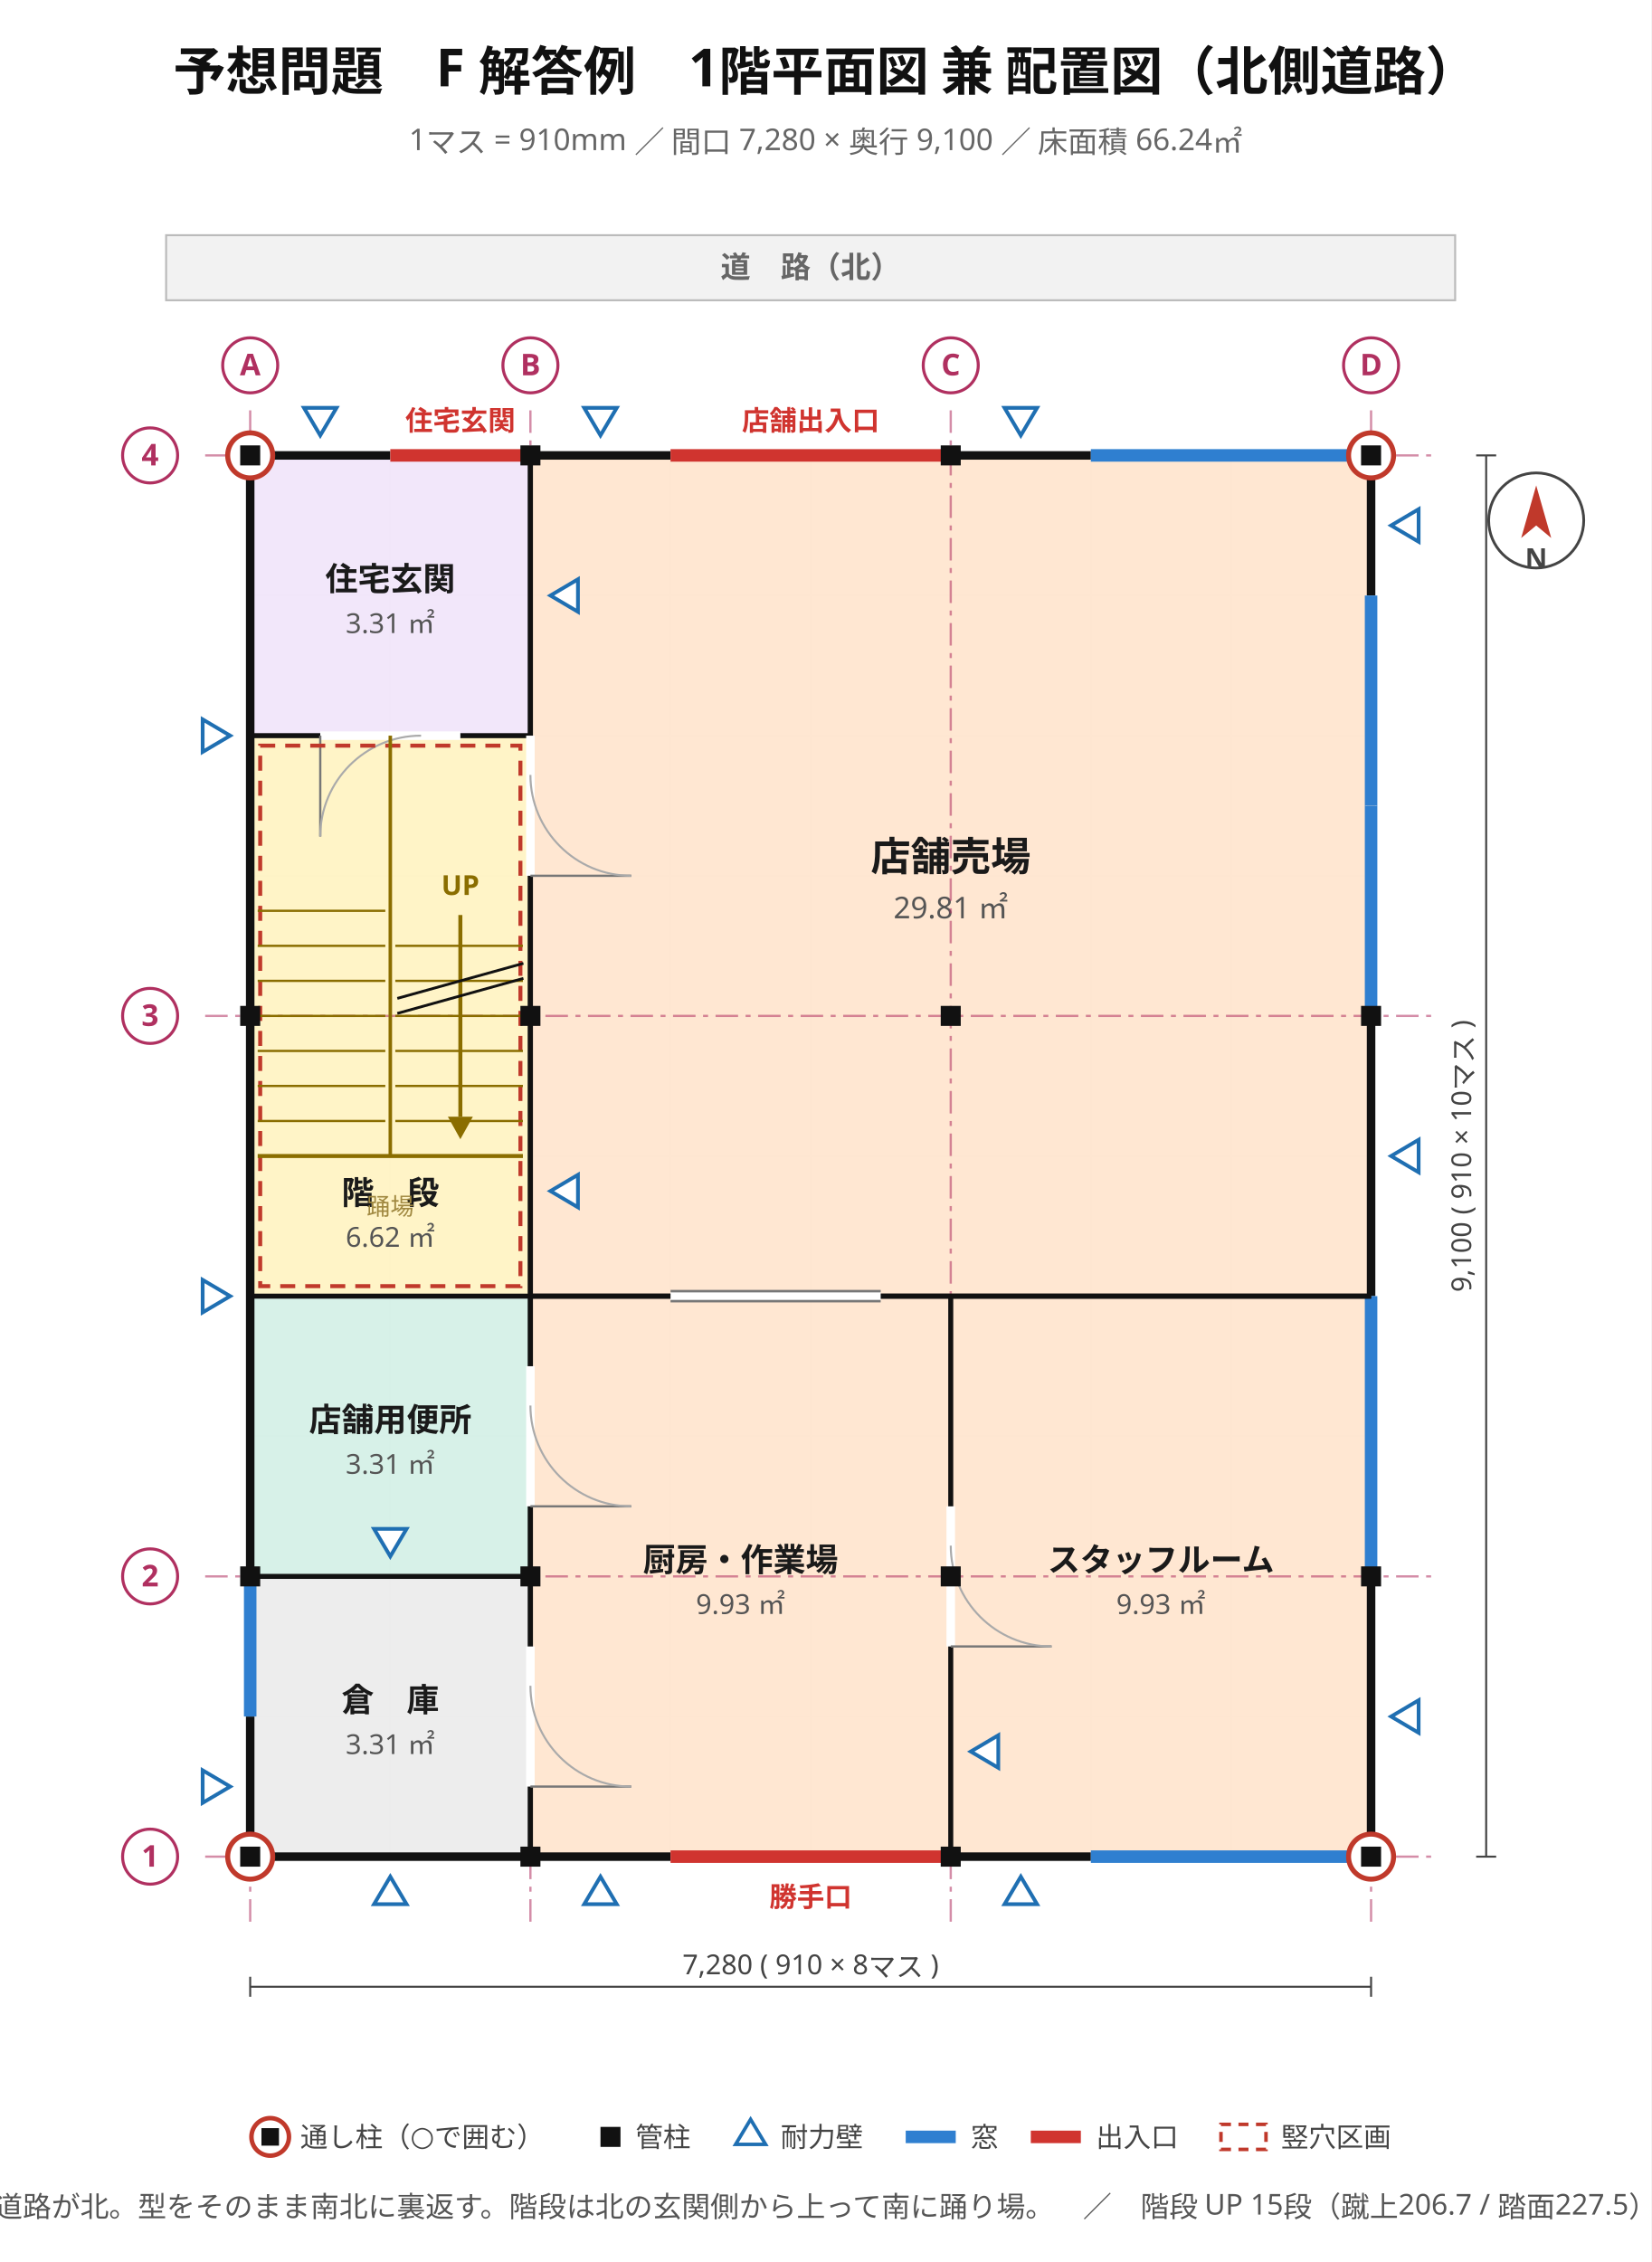
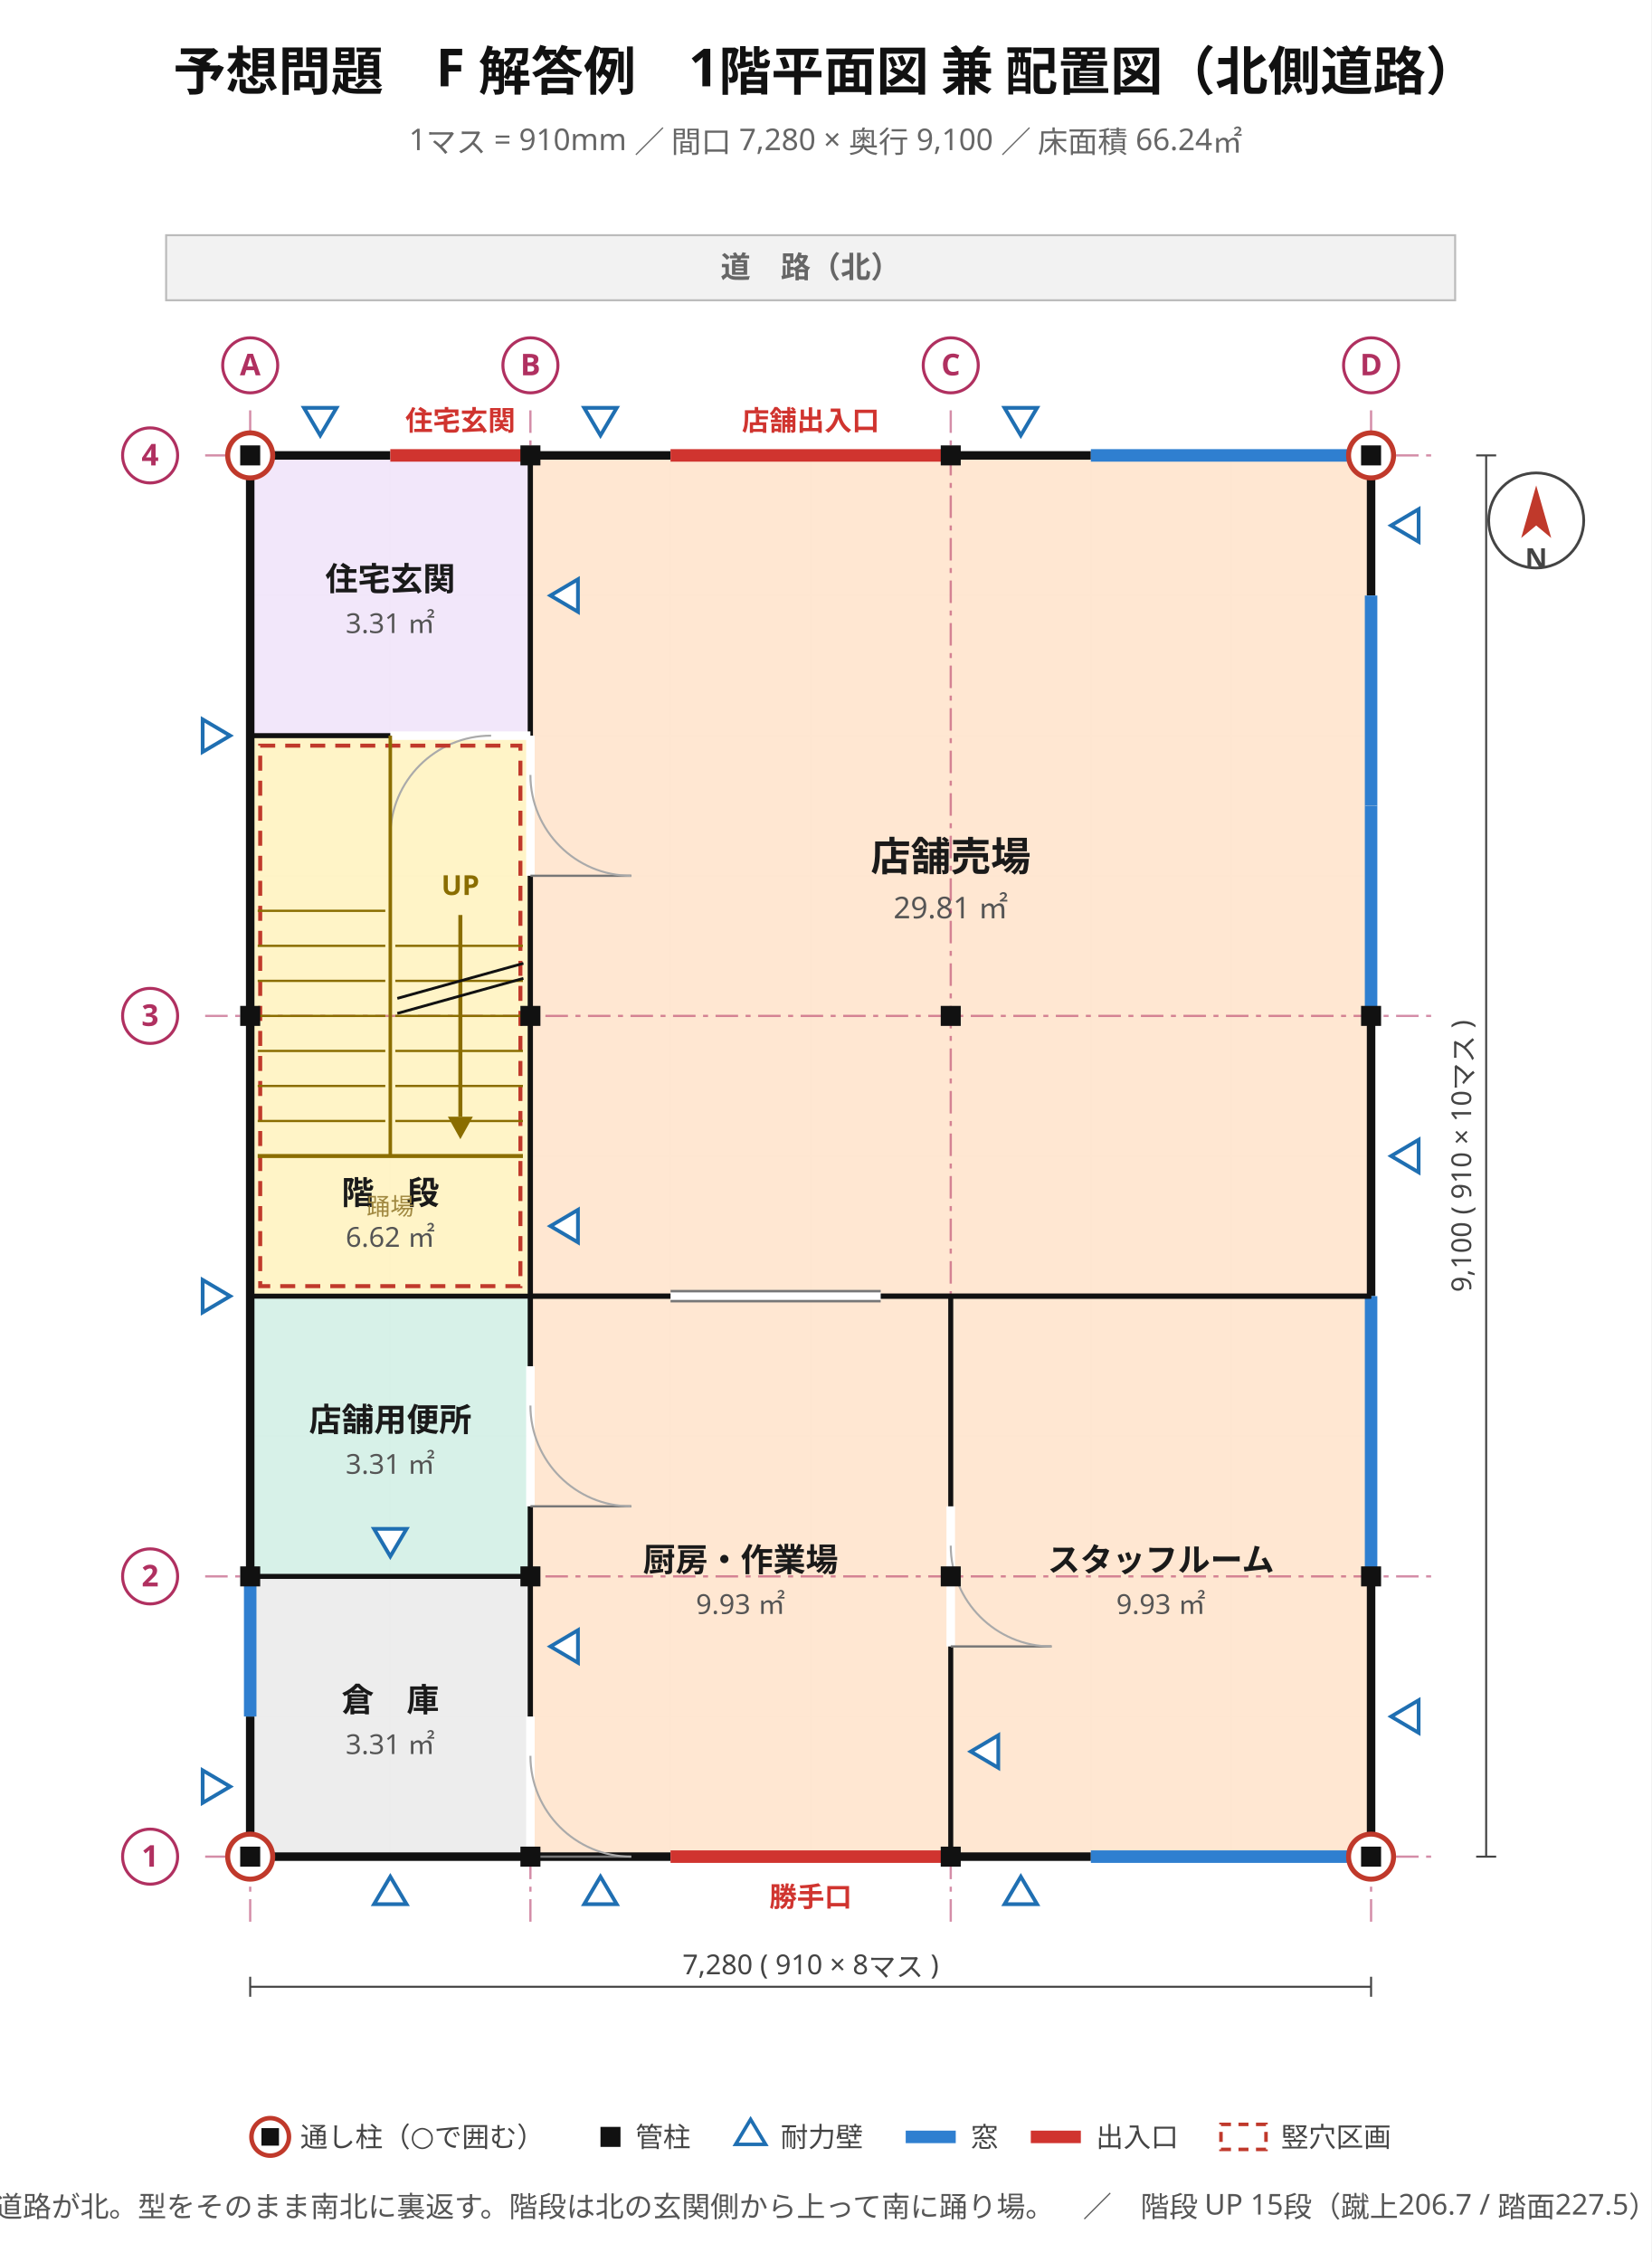
<svg xmlns="http://www.w3.org/2000/svg" viewBox="0 0 660 904" width="660" height="904" font-family="'Hiragino Sans','Hiragino Kaku Gothic ProN','Noto Sans JP','Yu Gothic',Meiryo,'IPAGothic',sans-serif">
  <rect width="660" height="904" fill="#ffffff" />
  <text x="330" y="36" font-size="21" text-anchor="middle" fill="#111" font-weight="700" font-family="'Hiragino Sans','Hiragino Kaku Gothic ProN','Noto Sans JP','Yu Gothic',Meiryo,'IPAGothic',sans-serif">予想問題　F 解答例　1階平面図 兼 配置図（北側道路）</text>
  <text x="330" y="60" font-size="12" text-anchor="middle" fill="#666" font-weight="400" font-family="'Hiragino Sans','Hiragino Kaku Gothic ProN','Noto Sans JP','Yu Gothic',Meiryo,'IPAGothic',sans-serif">1マス = 910mm ／ 間口 7,280 × 奥行 9,100 ／ 床面積 66.24㎡</text>
  <line x1="100" y1="182" x2="100" y2="742" stroke="#e8e8e8" stroke-width="0.7" />
  <line x1="156" y1="182" x2="156" y2="742" stroke="#e8e8e8" stroke-width="0.7" />
  <line x1="212" y1="182" x2="212" y2="742" stroke="#e8e8e8" stroke-width="0.7" />
  <line x1="268" y1="182" x2="268" y2="742" stroke="#e8e8e8" stroke-width="0.7" />
  <line x1="324" y1="182" x2="324" y2="742" stroke="#e8e8e8" stroke-width="0.7" />
  <line x1="380" y1="182" x2="380" y2="742" stroke="#e8e8e8" stroke-width="0.7" />
  <line x1="436" y1="182" x2="436" y2="742" stroke="#e8e8e8" stroke-width="0.7" />
  <line x1="492" y1="182" x2="492" y2="742" stroke="#e8e8e8" stroke-width="0.7" />
  <line x1="548" y1="182" x2="548" y2="742" stroke="#e8e8e8" stroke-width="0.7" />
  <line x1="100" y1="742" x2="548" y2="742" stroke="#e8e8e8" stroke-width="0.7" />
  <line x1="100" y1="686" x2="548" y2="686" stroke="#e8e8e8" stroke-width="0.7" />
  <line x1="100" y1="630" x2="548" y2="630" stroke="#e8e8e8" stroke-width="0.7" />
  <line x1="100" y1="574" x2="548" y2="574" stroke="#e8e8e8" stroke-width="0.7" />
  <line x1="100" y1="518" x2="548" y2="518" stroke="#e8e8e8" stroke-width="0.7" />
  <line x1="100" y1="462" x2="548" y2="462" stroke="#e8e8e8" stroke-width="0.7" />
  <line x1="100" y1="406" x2="548" y2="406" stroke="#e8e8e8" stroke-width="0.7" />
  <line x1="100" y1="350" x2="548" y2="350" stroke="#e8e8e8" stroke-width="0.7" />
  <line x1="100" y1="294" x2="548" y2="294" stroke="#e8e8e8" stroke-width="0.7" />
  <line x1="100" y1="238" x2="548" y2="238" stroke="#e8e8e8" stroke-width="0.7" />
  <line x1="100" y1="182" x2="548" y2="182" stroke="#e8e8e8" stroke-width="0.7" />
  <rect x="100" y="182" width="112" height="112" fill="#f1e6fa" stroke="#8b62b5" stroke-width="1.2" opacity="0.95" />
  <text x="156" y="236" font-size="13" text-anchor="middle" fill="#1a1a1a" font-weight="700" font-family="'Hiragino Sans','Hiragino Kaku Gothic ProN','Noto Sans JP','Yu Gothic',Meiryo,'IPAGothic',sans-serif">住宅玄関</text>
  <text x="156" y="253" font-size="11" text-anchor="middle" fill="#555" font-weight="400" font-family="'Hiragino Sans','Hiragino Kaku Gothic ProN','Noto Sans JP','Yu Gothic',Meiryo,'IPAGothic',sans-serif">3.31 ㎡</text>
  <rect x="100" y="294" width="112" height="224" fill="#fff3c4" stroke="#bb9508" stroke-width="1.2" opacity="0.95" />
  <text x="156" y="481.28" font-size="13" text-anchor="middle" fill="#1a1a1a" font-weight="700" font-family="'Hiragino Sans','Hiragino Kaku Gothic ProN','Noto Sans JP','Yu Gothic',Meiryo,'IPAGothic',sans-serif">階　段</text>
  <text x="156" y="498.28" font-size="11" text-anchor="middle" fill="#555" font-weight="400" font-family="'Hiragino Sans','Hiragino Kaku Gothic ProN','Noto Sans JP','Yu Gothic',Meiryo,'IPAGothic',sans-serif">6.62 ㎡</text>
  <rect x="100" y="518" width="112" height="112" fill="#d5f0e7" stroke="#2f9077" stroke-width="1.2" opacity="0.95" />
  <text x="156" y="572" font-size="13" text-anchor="middle" fill="#1a1a1a" font-weight="700" font-family="'Hiragino Sans','Hiragino Kaku Gothic ProN','Noto Sans JP','Yu Gothic',Meiryo,'IPAGothic',sans-serif">店舗用便所</text>
  <text x="156" y="589" font-size="11" text-anchor="middle" fill="#555" font-weight="400" font-family="'Hiragino Sans','Hiragino Kaku Gothic ProN','Noto Sans JP','Yu Gothic',Meiryo,'IPAGothic',sans-serif">3.31 ㎡</text>
  <rect x="100" y="630" width="112" height="112" fill="#ececec" stroke="#8a8a8a" stroke-width="1.2" opacity="0.95" />
  <text x="156" y="684" font-size="13" text-anchor="middle" fill="#1a1a1a" font-weight="700" font-family="'Hiragino Sans','Hiragino Kaku Gothic ProN','Noto Sans JP','Yu Gothic',Meiryo,'IPAGothic',sans-serif">倉　庫</text>
  <text x="156" y="701" font-size="11" text-anchor="middle" fill="#555" font-weight="400" font-family="'Hiragino Sans','Hiragino Kaku Gothic ProN','Noto Sans JP','Yu Gothic',Meiryo,'IPAGothic',sans-serif">3.31 ㎡</text>
  <rect x="212" y="182" width="336" height="336" fill="#ffe6d0" stroke="#c9762f" stroke-width="1.2" opacity="0.95" />
  <text x="380" y="348" font-size="16" text-anchor="middle" fill="#1a1a1a" font-weight="700" font-family="'Hiragino Sans','Hiragino Kaku Gothic ProN','Noto Sans JP','Yu Gothic',Meiryo,'IPAGothic',sans-serif">店舗売場</text>
  <text x="380" y="367" font-size="12" text-anchor="middle" fill="#555" font-weight="400" font-family="'Hiragino Sans','Hiragino Kaku Gothic ProN','Noto Sans JP','Yu Gothic',Meiryo,'IPAGothic',sans-serif">29.81 ㎡</text>
  <rect x="212" y="518" width="168" height="224" fill="#ffe6d0" stroke="#c9762f" stroke-width="1.2" opacity="0.95" />
  <text x="296" y="628" font-size="13" text-anchor="middle" fill="#1a1a1a" font-weight="700" font-family="'Hiragino Sans','Hiragino Kaku Gothic ProN','Noto Sans JP','Yu Gothic',Meiryo,'IPAGothic',sans-serif">厨房・作業場</text>
  <text x="296" y="645" font-size="11" text-anchor="middle" fill="#555" font-weight="400" font-family="'Hiragino Sans','Hiragino Kaku Gothic ProN','Noto Sans JP','Yu Gothic',Meiryo,'IPAGothic',sans-serif">9.93 ㎡</text>
  <rect x="380" y="518" width="168" height="224" fill="#ffe6d0" stroke="#c9762f" stroke-width="1.2" opacity="0.95" />
  <text x="464" y="628" font-size="13" text-anchor="middle" fill="#1a1a1a" font-weight="700" font-family="'Hiragino Sans','Hiragino Kaku Gothic ProN','Noto Sans JP','Yu Gothic',Meiryo,'IPAGothic',sans-serif">スタッフルーム</text>
  <text x="464" y="645" font-size="11" text-anchor="middle" fill="#555" font-weight="400" font-family="'Hiragino Sans','Hiragino Kaku Gothic ProN','Noto Sans JP','Yu Gothic',Meiryo,'IPAGothic',sans-serif">9.93 ㎡</text>
  <line x1="100" y1="164" x2="100" y2="768" stroke="#b03060" stroke-width="0.9" stroke-dasharray="9 3 2 3" opacity="0.55" />
  <line x1="212" y1="164" x2="212" y2="768" stroke="#b03060" stroke-width="0.9" stroke-dasharray="9 3 2 3" opacity="0.55" />
  <line x1="380" y1="164" x2="380" y2="768" stroke="#b03060" stroke-width="0.9" stroke-dasharray="9 3 2 3" opacity="0.55" />
  <line x1="548" y1="164" x2="548" y2="768" stroke="#b03060" stroke-width="0.9" stroke-dasharray="9 3 2 3" opacity="0.55" />
  <line x1="82" y1="742" x2="574" y2="742" stroke="#b03060" stroke-width="0.9" stroke-dasharray="9 3 2 3" opacity="0.55" />
  <line x1="82" y1="630" x2="574" y2="630" stroke="#b03060" stroke-width="0.9" stroke-dasharray="9 3 2 3" opacity="0.55" />
  <line x1="82" y1="406" x2="574" y2="406" stroke="#b03060" stroke-width="0.9" stroke-dasharray="9 3 2 3" opacity="0.55" />
  <line x1="82" y1="182" x2="574" y2="182" stroke="#b03060" stroke-width="0.9" stroke-dasharray="9 3 2 3" opacity="0.55" />
  <rect x="100" y="182" width="448" height="560" stroke="#111" stroke-width="3.4" fill="none" />
  <line x1="268" y1="182" x2="380" y2="182" stroke="#ffffff" stroke-width="4.2" />
  <line x1="268" y1="182" x2="380" y2="182" stroke="#d0342f" stroke-width="5.0" />
  <text x="324" y="172" font-size="11" text-anchor="middle" fill="#d0342f" font-weight="700" font-family="'Hiragino Sans','Hiragino Kaku Gothic ProN','Noto Sans JP','Yu Gothic',Meiryo,'IPAGothic',sans-serif">店舗出入口</text>
  <line x1="156" y1="182" x2="212" y2="182" stroke="#ffffff" stroke-width="4.2" />
  <line x1="156" y1="182" x2="212" y2="182" stroke="#d0342f" stroke-width="5.0" />
  <text x="184" y="172" font-size="11" text-anchor="middle" fill="#d0342f" font-weight="700" font-family="'Hiragino Sans','Hiragino Kaku Gothic ProN','Noto Sans JP','Yu Gothic',Meiryo,'IPAGothic',sans-serif">住宅玄関</text>
  <line x1="436" y1="182" x2="548" y2="182" stroke="#ffffff" stroke-width="4.2" />
  <line x1="436" y1="182" x2="548" y2="182" stroke="#2f7fd0" stroke-width="5.0" />
  <line x1="548" y1="406" x2="548" y2="322" stroke="#ffffff" stroke-width="4.2" />
  <line x1="548" y1="406" x2="548" y2="322" stroke="#2f7fd0" stroke-width="5.0" />
  <line x1="548" y1="322" x2="548" y2="238" stroke="#ffffff" stroke-width="4.2" />
  <line x1="548" y1="322" x2="548" y2="238" stroke="#2f7fd0" stroke-width="5.0" />
  <line x1="548" y1="630" x2="548" y2="518" stroke="#ffffff" stroke-width="4.2" />
  <line x1="548" y1="630" x2="548" y2="518" stroke="#2f7fd0" stroke-width="5.0" />
  <line x1="268" y1="742" x2="380" y2="742" stroke="#ffffff" stroke-width="4.2" />
  <line x1="268" y1="742" x2="380" y2="742" stroke="#d0342f" stroke-width="5.0" />
  <text x="324" y="762" font-size="11" text-anchor="middle" fill="#d0342f" font-weight="700" font-family="'Hiragino Sans','Hiragino Kaku Gothic ProN','Noto Sans JP','Yu Gothic',Meiryo,'IPAGothic',sans-serif">勝手口</text>
  <line x1="436" y1="742" x2="548" y2="742" stroke="#ffffff" stroke-width="4.2" />
  <line x1="436" y1="742" x2="548" y2="742" stroke="#2f7fd0" stroke-width="5.0" />
  <line x1="100" y1="686" x2="100" y2="630" stroke="#ffffff" stroke-width="4.2" />
  <line x1="100" y1="686" x2="100" y2="630" stroke="#2f7fd0" stroke-width="5.0" />
-   <line x1="212" y1="294" x2="212" y2="182" stroke="#111" stroke-width="2.0" />
-   <line x1="212" y1="742" x2="212" y2="630" stroke="#111" stroke-width="2.0" />
+   <line x1="380" y1="742" x2="380" y2="518" stroke="#111" stroke-width="2.0" />
  <line x1="100" y1="630" x2="212" y2="630" stroke="#111" stroke-width="2.0" />
-   <line x1="380" y1="742" x2="380" y2="518" stroke="#111" stroke-width="2.0" />
+   <line x1="100" y1="518" x2="212" y2="518" stroke="#111" stroke-width="2.0" />
  <line x1="212" y1="518" x2="212" y2="294" stroke="#111" stroke-width="2.0" />
-   <line x1="380" y1="518" x2="548" y2="518" stroke="#111" stroke-width="2.0" />
  <line x1="212" y1="742" x2="212" y2="518" stroke="#111" stroke-width="2.0" />
-   <line x1="100" y1="518" x2="212" y2="518" stroke="#111" stroke-width="2.0" />
  <line x1="212" y1="518" x2="380" y2="518" stroke="#111" stroke-width="2.0" />
  <line x1="212" y1="518" x2="548" y2="518" stroke="#111" stroke-width="2.0" />
  <line x1="212" y1="630" x2="212" y2="518" stroke="#111" stroke-width="2.0" />
  <line x1="212" y1="518" x2="212" y2="182" stroke="#111" stroke-width="2.0" />
  <line x1="100" y1="294" x2="212" y2="294" stroke="#111" stroke-width="2.0" />
-   <line x1="128" y1="294" x2="184" y2="294" stroke="#ffffff" stroke-width="3.4" />
-   <line x1="128" y1="294" x2="128" y2="334.32" stroke="#777" stroke-width="0.9" />
-   <path d="M 128.0 334.3 A 40.3 40.3 0 0 1 168.3 294.0" stroke="#aaa" stroke-width="0.8" fill="none" />
+   <line x1="212" y1="294" x2="212" y2="182" stroke="#111" stroke-width="2.0" />
+   <line x1="380" y1="518" x2="548" y2="518" stroke="#111" stroke-width="2.0" />
+   <line x1="212" y1="742" x2="212" y2="630" stroke="#111" stroke-width="2.0" />
+   <line x1="156" y1="294" x2="212" y2="294" stroke="#ffffff" stroke-width="3.4" />
+   <line x1="156" y1="294" x2="156" y2="334.32" stroke="#777" stroke-width="0.9" />
+   <path d="M 156.0 334.3 A 40.3 40.3 0 0 1 196.3 294.0" stroke="#aaa" stroke-width="0.8" fill="none" />
  <line x1="212" y1="350" x2="212" y2="294" stroke="#ffffff" stroke-width="3.4" />
  <line x1="212" y1="350" x2="252.32" y2="350" stroke="#777" stroke-width="0.9" />
  <path d="M 252.3 350.0 A 40.3 40.3 0 0 1 212.0 309.7" stroke="#aaa" stroke-width="0.8" fill="none" />
  <line x1="268" y1="518" x2="352" y2="518" stroke="#ffffff" stroke-width="3.4" />
  <line x1="268" y1="516" x2="352" y2="516" stroke="#777" stroke-width="1.0" />
  <line x1="268" y1="520" x2="352" y2="520" stroke="#777" stroke-width="1.0" />
  <line x1="212" y1="602" x2="212" y2="546" stroke="#ffffff" stroke-width="3.4" />
  <line x1="212" y1="602" x2="252.32" y2="602" stroke="#777" stroke-width="0.9" />
  <path d="M 252.3 602.0 A 40.3 40.3 0 0 1 212.0 561.7" stroke="#aaa" stroke-width="0.8" fill="none" />
-   <line x1="212" y1="714" x2="212" y2="658" stroke="#ffffff" stroke-width="3.4" />
-   <line x1="212" y1="714" x2="252.32" y2="714" stroke="#777" stroke-width="0.9" />
-   <path d="M 252.3 714.0 A 40.3 40.3 0 0 1 212.0 673.7" stroke="#aaa" stroke-width="0.8" fill="none" />
+   <line x1="212" y1="742" x2="212" y2="686" stroke="#ffffff" stroke-width="3.4" />
+   <line x1="212" y1="742" x2="252.32" y2="742" stroke="#777" stroke-width="0.9" />
+   <path d="M 252.3 742.0 A 40.3 40.3 0 0 1 212.0 701.7" stroke="#aaa" stroke-width="0.8" fill="none" />
  <line x1="380" y1="658" x2="380" y2="602" stroke="#ffffff" stroke-width="3.4" />
  <line x1="380" y1="658" x2="420.32" y2="658" stroke="#777" stroke-width="0.9" />
  <path d="M 420.3 658.0 A 40.3 40.3 0 0 1 380.0 617.7" stroke="#aaa" stroke-width="0.8" fill="none" />
  <rect x="104" y="298" width="104" height="216" fill="none" stroke="#c0392b" stroke-width="1.6" stroke-dasharray="6 4" />
  <line x1="103" y1="462" x2="209" y2="462" stroke="#8a6d00" stroke-width="1.6" />
  <line x1="156" y1="294" x2="156" y2="462" stroke="#8a6d00" stroke-width="1.4" />
  <line x1="158" y1="448" x2="209" y2="448" stroke="#8a6d00" stroke-width="0.9" />
  <line x1="158" y1="434" x2="209" y2="434" stroke="#8a6d00" stroke-width="0.9" />
  <line x1="158" y1="420" x2="209" y2="420" stroke="#8a6d00" stroke-width="0.9" />
  <line x1="158" y1="406" x2="209" y2="406" stroke="#8a6d00" stroke-width="0.9" />
  <line x1="158" y1="392" x2="209" y2="392" stroke="#8a6d00" stroke-width="0.9" />
  <line x1="158" y1="378" x2="209" y2="378" stroke="#8a6d00" stroke-width="0.9" />
  <line x1="103" y1="448" x2="154" y2="448" stroke="#8a6d00" stroke-width="0.9" />
  <line x1="103" y1="434" x2="154" y2="434" stroke="#8a6d00" stroke-width="0.9" />
  <line x1="103" y1="420" x2="154" y2="420" stroke="#8a6d00" stroke-width="0.9" />
  <line x1="103" y1="406" x2="154" y2="406" stroke="#8a6d00" stroke-width="0.9" />
  <line x1="103" y1="392" x2="154" y2="392" stroke="#8a6d00" stroke-width="0.9" />
  <line x1="103" y1="378" x2="154" y2="378" stroke="#8a6d00" stroke-width="0.9" />
  <line x1="103" y1="364" x2="154" y2="364" stroke="#8a6d00" stroke-width="0.9" />
  <line x1="184" y1="365.68" x2="184" y2="446.28" stroke="#8a6d00" stroke-width="1.6" />
  <polygon points="184,455.28 179,446.28 189,446.28" fill="#8a6d00" />
  <text x="184" y="357.68" font-size="11" text-anchor="middle" fill="#8a6d00" font-weight="700" font-family="'Hiragino Sans','Hiragino Kaku Gothic ProN','Noto Sans JP','Yu Gothic',Meiryo,'IPAGothic',sans-serif">UP</text>
  <line x1="158.8" y1="399" x2="209.2" y2="385" stroke="#111" stroke-width="1.1" />
  <line x1="158.8" y1="405" x2="209.2" y2="391" stroke="#111" stroke-width="1.1" />
  <text x="156" y="485.52" font-size="9.5" text-anchor="middle" fill="#a08840" font-weight="400" font-family="'Hiragino Sans','Hiragino Kaku Gothic ProN','Noto Sans JP','Yu Gothic',Meiryo,'IPAGothic',sans-serif">踊場</text>
  <polygon points="92,714 81,707.5 81,720.5" fill="#ffffff" stroke="#1f6fb2" stroke-width="1.5" />
  <polygon points="92,518 81,511.5 81,524.5" fill="#ffffff" stroke="#1f6fb2" stroke-width="1.5" />
  <polygon points="92,294 81,287.5 81,300.5" fill="#ffffff" stroke="#1f6fb2" stroke-width="1.5" />
-   <polygon points="220,476 231,469.5 231,482.5" fill="#ffffff" stroke="#1f6fb2" stroke-width="1.5" />
+   <polygon points="220,658 231,651.5 231,664.5" fill="#ffffff" stroke="#1f6fb2" stroke-width="1.5" />
+   <polygon points="220,490 231,483.5 231,496.5" fill="#ffffff" stroke="#1f6fb2" stroke-width="1.5" />
  <polygon points="220,238 231,231.5 231,244.5" fill="#ffffff" stroke="#1f6fb2" stroke-width="1.5" />
  <polygon points="388,700 399,693.5 399,706.5" fill="#ffffff" stroke="#1f6fb2" stroke-width="1.5" />
  <polygon points="556,686 567,679.5 567,692.5" fill="#ffffff" stroke="#1f6fb2" stroke-width="1.5" />
  <polygon points="556,462 567,455.5 567,468.5" fill="#ffffff" stroke="#1f6fb2" stroke-width="1.5" />
  <polygon points="556,210 567,203.5 567,216.5" fill="#ffffff" stroke="#1f6fb2" stroke-width="1.5" />
  <polygon points="156,750 149.5,761 162.5,761" fill="#ffffff" stroke="#1f6fb2" stroke-width="1.5" />
  <polygon points="240,750 233.5,761 246.5,761" fill="#ffffff" stroke="#1f6fb2" stroke-width="1.5" />
  <polygon points="408,750 401.5,761 414.5,761" fill="#ffffff" stroke="#1f6fb2" stroke-width="1.5" />
  <polygon points="156,622 149.5,611 162.5,611" fill="#ffffff" stroke="#1f6fb2" stroke-width="1.5" />
  <polygon points="128,174 121.5,163 134.5,163" fill="#ffffff" stroke="#1f6fb2" stroke-width="1.5" />
  <polygon points="240,174 233.5,163 246.5,163" fill="#ffffff" stroke="#1f6fb2" stroke-width="1.5" />
  <polygon points="408,174 401.5,163 414.5,163" fill="#ffffff" stroke="#1f6fb2" stroke-width="1.5" />
  <rect x="208" y="738" width="8" height="8" fill="#111" />
  <rect x="376" y="738" width="8" height="8" fill="#111" />
  <rect x="96" y="626" width="8" height="8" fill="#111" />
  <rect x="544" y="626" width="8" height="8" fill="#111" />
  <rect x="96" y="402" width="8" height="8" fill="#111" />
  <rect x="544" y="402" width="8" height="8" fill="#111" />
  <rect x="208" y="178" width="8" height="8" fill="#111" />
  <rect x="376" y="178" width="8" height="8" fill="#111" />
  <rect x="208" y="626" width="8" height="8" fill="#111" />
  <rect x="376" y="626" width="8" height="8" fill="#111" />
  <rect x="208" y="402" width="8" height="8" fill="#111" />
  <rect x="376" y="402" width="8" height="8" fill="#111" />
  <circle cx="100" cy="742" r="9" fill="#ffffff" stroke="#c0392b" stroke-width="2.0" />
  <rect x="96" y="738" width="8" height="8" fill="#111" />
  <circle cx="548" cy="742" r="9" fill="#ffffff" stroke="#c0392b" stroke-width="2.0" />
  <rect x="544" y="738" width="8" height="8" fill="#111" />
  <circle cx="100" cy="182" r="9" fill="#ffffff" stroke="#c0392b" stroke-width="2.0" />
  <rect x="96" y="178" width="8" height="8" fill="#111" />
  <circle cx="548" cy="182" r="9" fill="#ffffff" stroke="#c0392b" stroke-width="2.0" />
  <rect x="544" y="178" width="8" height="8" fill="#111" />
  <circle cx="100" cy="146" r="11" fill="#ffffff" stroke="#b03060" stroke-width="1.2" />
  <text x="100" y="150" font-size="12" text-anchor="middle" fill="#b03060" font-weight="700" font-family="'Hiragino Sans','Hiragino Kaku Gothic ProN','Noto Sans JP','Yu Gothic',Meiryo,'IPAGothic',sans-serif">A</text>
  <circle cx="212" cy="146" r="11" fill="#ffffff" stroke="#b03060" stroke-width="1.2" />
  <text x="212" y="150" font-size="12" text-anchor="middle" fill="#b03060" font-weight="700" font-family="'Hiragino Sans','Hiragino Kaku Gothic ProN','Noto Sans JP','Yu Gothic',Meiryo,'IPAGothic',sans-serif">B</text>
  <circle cx="380" cy="146" r="11" fill="#ffffff" stroke="#b03060" stroke-width="1.2" />
  <text x="380" y="150" font-size="12" text-anchor="middle" fill="#b03060" font-weight="700" font-family="'Hiragino Sans','Hiragino Kaku Gothic ProN','Noto Sans JP','Yu Gothic',Meiryo,'IPAGothic',sans-serif">C</text>
  <circle cx="548" cy="146" r="11" fill="#ffffff" stroke="#b03060" stroke-width="1.2" />
  <text x="548" y="150" font-size="12" text-anchor="middle" fill="#b03060" font-weight="700" font-family="'Hiragino Sans','Hiragino Kaku Gothic ProN','Noto Sans JP','Yu Gothic',Meiryo,'IPAGothic',sans-serif">D</text>
  <circle cx="60" cy="742" r="11" fill="#ffffff" stroke="#b03060" stroke-width="1.2" />
  <text x="60" y="746" font-size="12" text-anchor="middle" fill="#b03060" font-weight="700" font-family="'Hiragino Sans','Hiragino Kaku Gothic ProN','Noto Sans JP','Yu Gothic',Meiryo,'IPAGothic',sans-serif">1</text>
  <circle cx="60" cy="630" r="11" fill="#ffffff" stroke="#b03060" stroke-width="1.2" />
  <text x="60" y="634" font-size="12" text-anchor="middle" fill="#b03060" font-weight="700" font-family="'Hiragino Sans','Hiragino Kaku Gothic ProN','Noto Sans JP','Yu Gothic',Meiryo,'IPAGothic',sans-serif">2</text>
  <circle cx="60" cy="406" r="11" fill="#ffffff" stroke="#b03060" stroke-width="1.2" />
  <text x="60" y="410" font-size="12" text-anchor="middle" fill="#b03060" font-weight="700" font-family="'Hiragino Sans','Hiragino Kaku Gothic ProN','Noto Sans JP','Yu Gothic',Meiryo,'IPAGothic',sans-serif">3</text>
  <circle cx="60" cy="182" r="11" fill="#ffffff" stroke="#b03060" stroke-width="1.2" />
  <text x="60" y="186" font-size="12" text-anchor="middle" fill="#b03060" font-weight="700" font-family="'Hiragino Sans','Hiragino Kaku Gothic ProN','Noto Sans JP','Yu Gothic',Meiryo,'IPAGothic',sans-serif">4</text>
  <line x1="100" y1="794" x2="548" y2="794" stroke="#444" stroke-width="0.8" />
  <line x1="100" y1="790" x2="100" y2="798" stroke="#444" stroke-width="0.8" />
  <line x1="548" y1="790" x2="548" y2="798" stroke="#444" stroke-width="0.8" />
  <text x="324" y="789" font-size="11" text-anchor="middle" fill="#444" font-weight="400" font-family="'Hiragino Sans','Hiragino Kaku Gothic ProN','Noto Sans JP','Yu Gothic',Meiryo,'IPAGothic',sans-serif">7,280  ( 910 × 8マス )</text>
  <line x1="594" y1="742" x2="594" y2="182" stroke="#444" stroke-width="0.8" />
  <line x1="590" y1="742" x2="598" y2="742" stroke="#444" stroke-width="0.8" />
  <line x1="590" y1="182" x2="598" y2="182" stroke="#444" stroke-width="0.8" />
  <g transform="translate(588,462) rotate(-90)">
    <text x="0" y="0" font-size="11" text-anchor="middle" fill="#444" font-weight="400" font-family="'Hiragino Sans','Hiragino Kaku Gothic ProN','Noto Sans JP','Yu Gothic',Meiryo,'IPAGothic',sans-serif">9,100  ( 910 × 10マス )</text>
  </g>
  <circle cx="614" cy="208" r="19" fill="#ffffff" stroke="#444" stroke-width="1.1" />
  <polygon points="614,194 608,215 614,210 620,215" fill="#c0392b" />
  <text x="614" y="227" font-size="11" text-anchor="middle" fill="#444" font-weight="700" font-family="'Hiragino Sans','Hiragino Kaku Gothic ProN','Noto Sans JP','Yu Gothic',Meiryo,'IPAGothic',sans-serif">N</text>
  <rect x="66.4" y="94" width="515.2" height="26" fill="#f2f2f2" stroke="#bbb" stroke-width="0.8" />
  <text x="324" y="111" font-size="12" text-anchor="middle" fill="#666" font-weight="700" font-family="'Hiragino Sans','Hiragino Kaku Gothic ProN','Noto Sans JP','Yu Gothic',Meiryo,'IPAGothic',sans-serif">道　路（北）</text>
  <circle cx="108" cy="854" r="7.5" fill="#ffffff" stroke="#c0392b" stroke-width="1.8" />
  <rect x="104.5" y="850.5" width="7" height="7" fill="#111" />
  <text x="120" y="858" font-size="11" text-anchor="start" fill="#444" font-weight="400" font-family="'Hiragino Sans','Hiragino Kaku Gothic ProN','Noto Sans JP','Yu Gothic',Meiryo,'IPAGothic',sans-serif">通し柱（○で囲む）</text>
  <rect x="240" y="850" width="8" height="8" fill="#111" />
  <text x="254" y="858" font-size="11" text-anchor="start" fill="#444" font-weight="400" font-family="'Hiragino Sans','Hiragino Kaku Gothic ProN','Noto Sans JP','Yu Gothic',Meiryo,'IPAGothic',sans-serif">管柱</text>
  <polygon points="300,847 294,857 306,857" fill="#fff" stroke="#1f6fb2" stroke-width="1.4" />
  <text x="312" y="858" font-size="11" text-anchor="start" fill="#444" font-weight="400" font-family="'Hiragino Sans','Hiragino Kaku Gothic ProN','Noto Sans JP','Yu Gothic',Meiryo,'IPAGothic',sans-serif">耐力壁</text>
  <line x1="362" y1="854" x2="382" y2="854" stroke="#2f7fd0" stroke-width="5" />
  <text x="388" y="858" font-size="11" text-anchor="start" fill="#444" font-weight="400" font-family="'Hiragino Sans','Hiragino Kaku Gothic ProN','Noto Sans JP','Yu Gothic',Meiryo,'IPAGothic',sans-serif">窓</text>
  <line x1="412" y1="854" x2="432" y2="854" stroke="#d0342f" stroke-width="5" />
  <text x="438" y="858" font-size="11" text-anchor="start" fill="#444" font-weight="400" font-family="'Hiragino Sans','Hiragino Kaku Gothic ProN','Noto Sans JP','Yu Gothic',Meiryo,'IPAGothic',sans-serif">出入口</text>
  <rect x="488" y="849" width="18" height="10" fill="none" stroke="#c0392b" stroke-width="1.4" stroke-dasharray="4 3" />
  <text x="512" y="858" font-size="11" text-anchor="start" fill="#444" font-weight="400" font-family="'Hiragino Sans','Hiragino Kaku Gothic ProN','Noto Sans JP','Yu Gothic',Meiryo,'IPAGothic',sans-serif">竪穴区画</text>
  <text x="330" y="886" font-size="11.5" text-anchor="middle" fill="#555" font-weight="400" font-family="'Hiragino Sans','Hiragino Kaku Gothic ProN','Noto Sans JP','Yu Gothic',Meiryo,'IPAGothic',sans-serif">道路が北。型をそのまま南北に裏返す。階段は北の玄関側から上って南に踊り場。　／　階段 UP 15段（蹴上206.7 / 踏面227.5）</text>
</svg>
